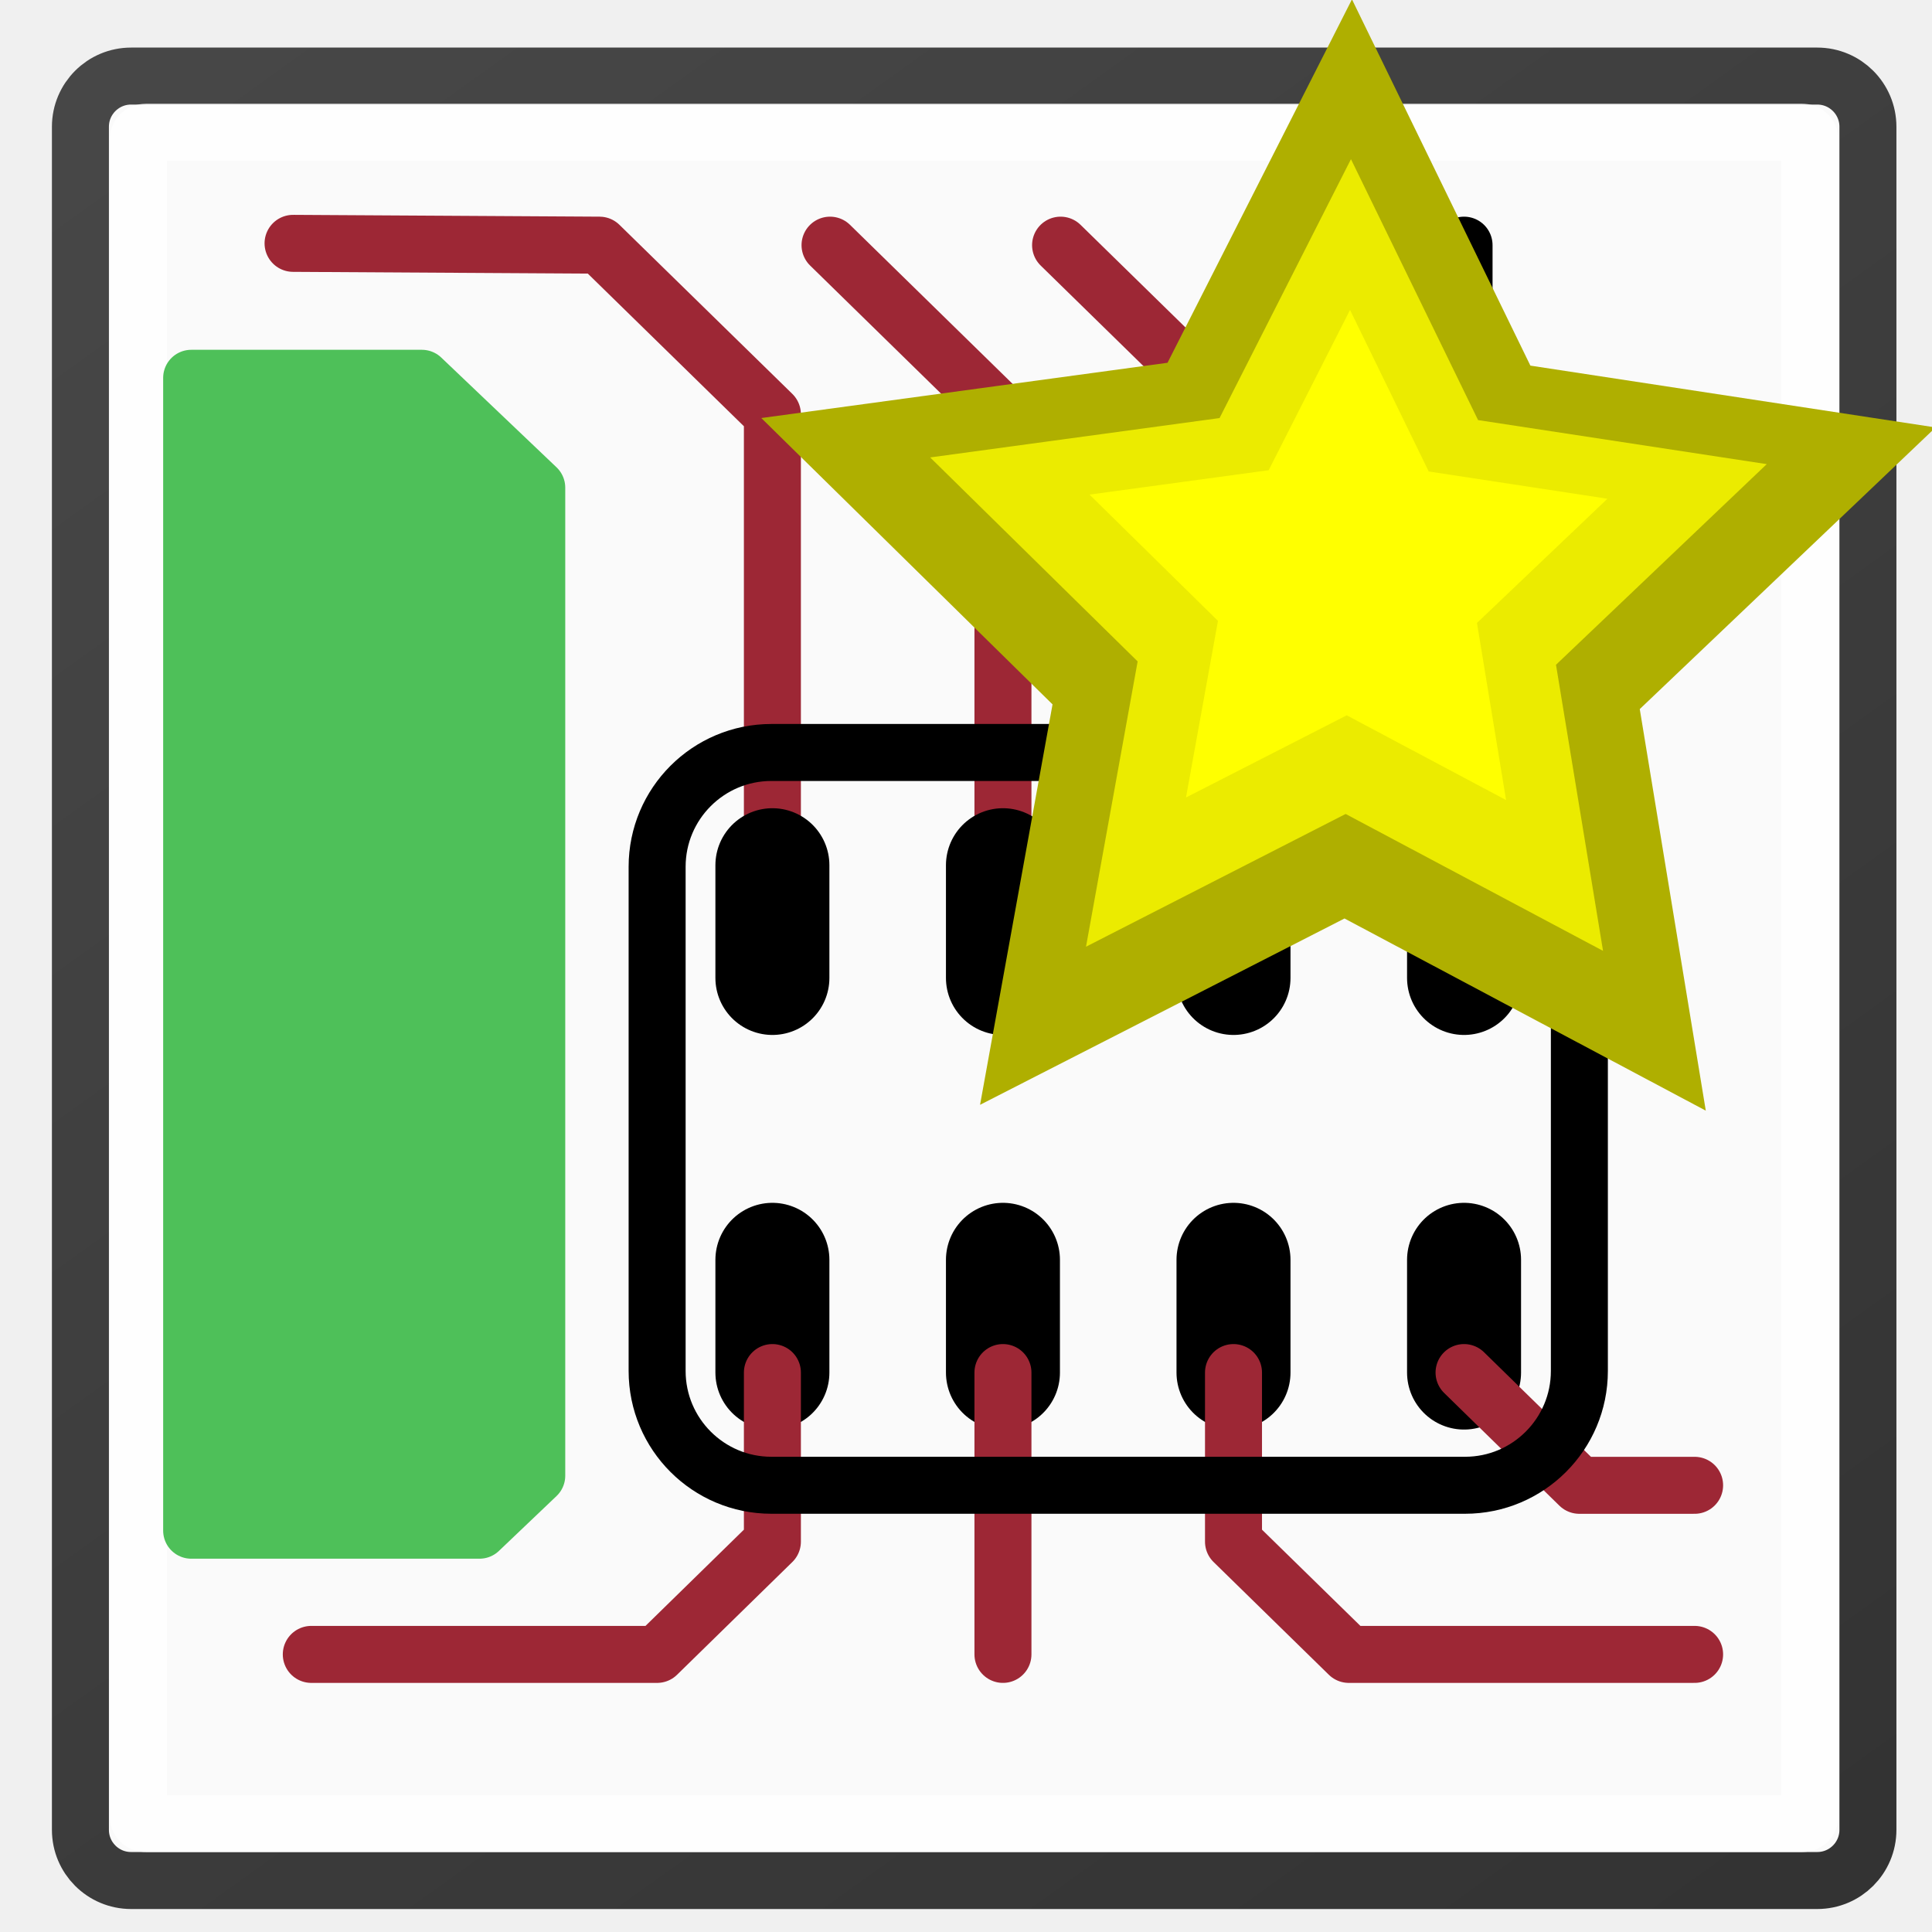
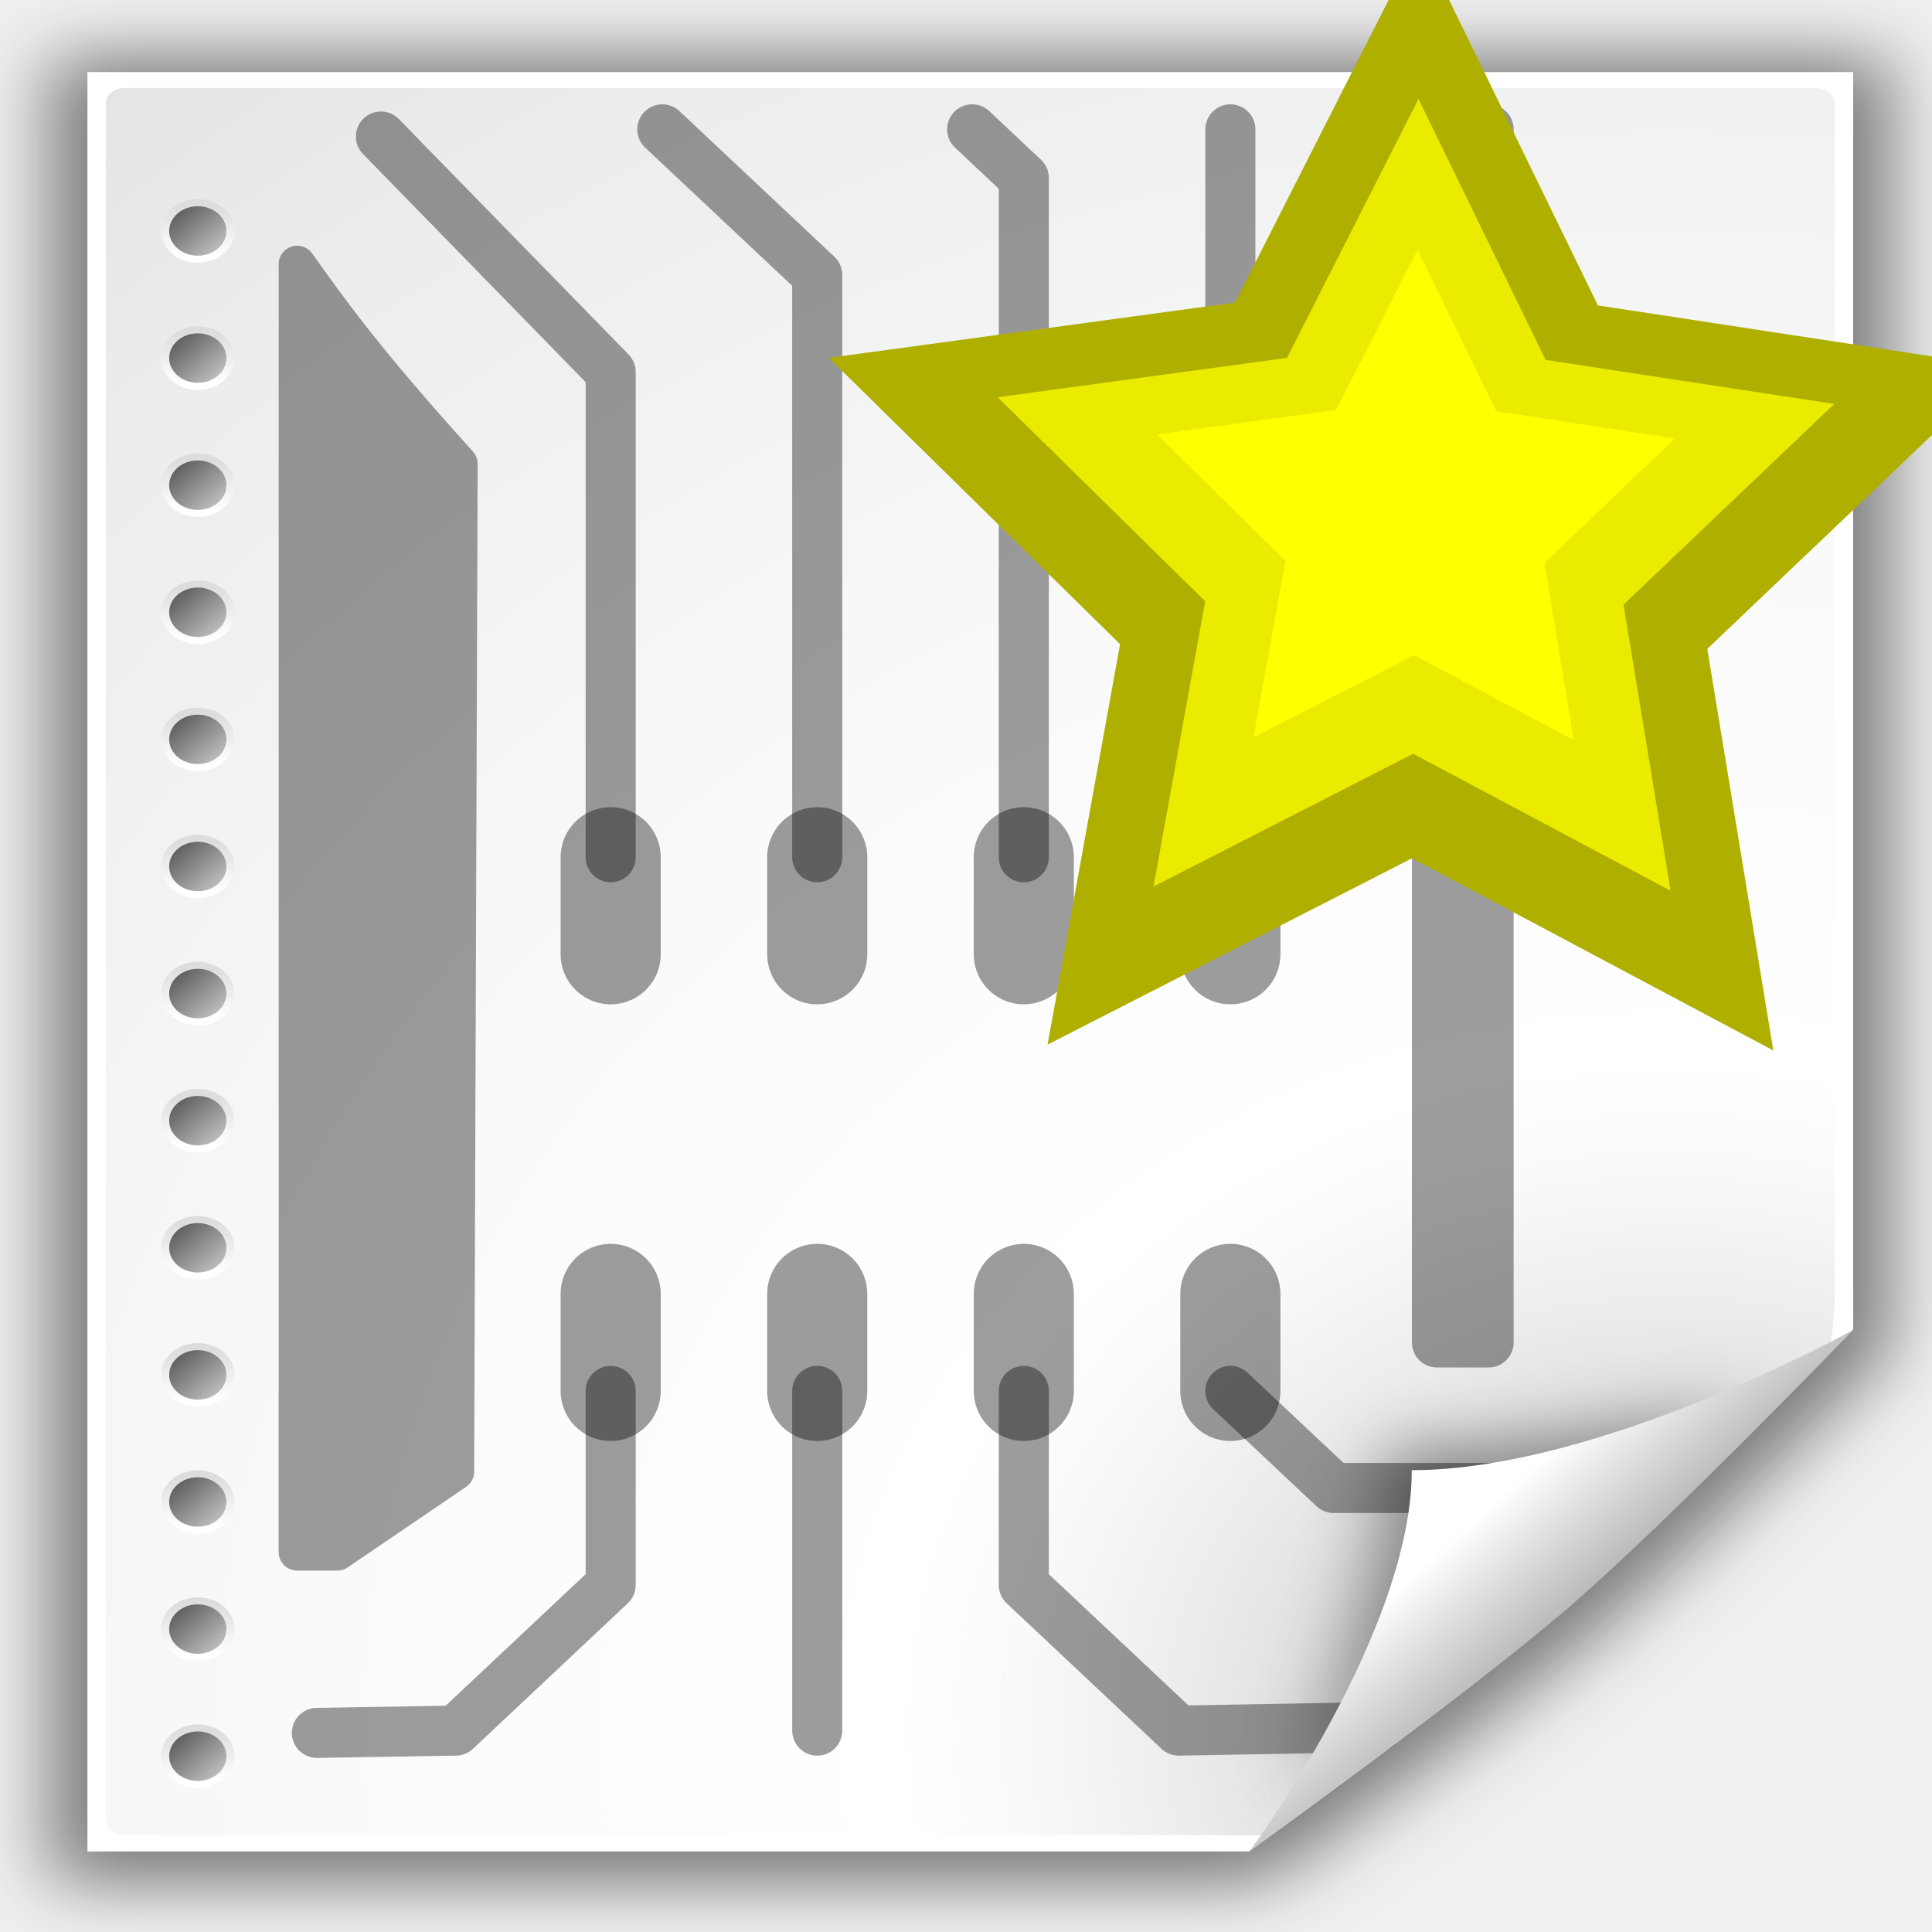
<svg xmlns="http://www.w3.org/2000/svg" xmlns:xlink="http://www.w3.org/1999/xlink" height="48" width="48" version="1.0" id="svg2">
  <defs id="defs4">
-     <radialGradient id="r" gradientUnits="userSpaceOnUse" cy="5.3" cx="4" gradientTransform="matrix(1.886,0,0,1.1765,-3.5441,-4.2353)" r="17">
-       <stop stop-color="#fff" offset="0" id="stop16" />
-       <stop stop-color="#fff" stop-opacity="0" offset="1" id="stop18" />
+     <filter id="bb" color-interpolation-filters="sRGB">
+       <feGaussianBlur stdDeviation="2.079" id="feGaussianBlur7" />
+     </filter>
+     <radialGradient id="az" gradientUnits="userSpaceOnUse" cy="112.3" cx="102" gradientTransform="matrix(0.2102544,0,0,0.2068379,-0.544602,-0.4478129)" r="139.56">
+       <stop stop-color="#b7b8b9" offset="0" id="stop203" />
+       <stop stop-color="#ececec" offset=".189" id="stop205" />
+       <stop stop-color="#fafafa" offset=".257" id="stop207" />
+       <stop stop-color="#fff" offset=".301" id="stop209" />
+       <stop stop-color="#fafafa" offset=".531" id="stop211" />
+       <stop stop-color="#ebecec" offset=".845" id="stop213" />
+       <stop stop-color="#e1e2e3" offset="1" id="stop215" />
    </radialGradient>
-     <linearGradient id="m" y2="9.688" gradientUnits="userSpaceOnUse" x2="-24.75" y1="11.566" x1="-26.754">
-       <stop stop-color="#fff" offset="0" id="stop21" />
-       <stop stop-color="#fff" stop-opacity="0" offset="1" id="stop23" />
-     </linearGradient>
-     <radialGradient id="s" gradientUnits="userSpaceOnUse" cy="10.108" cx="-26.305" gradientTransform="matrix(.40734 -.27983 .75103 1.0932 57.815 -68.688)" r="7.042">
-       <stop stop-color="#fff" offset="0" id="stop26" />
-       <stop stop-color="#fff" offset=".475" id="stop28" />
-       <stop stop-color="#fff" stop-opacity="0" offset="1" id="stop30" />
-     </radialGradient>
-     <linearGradient id="p" y2="54.449" gradientUnits="userSpaceOnUse" x2="7.922" y1="32.963" x1="6.793">
-       <stop stop-color="#fff" offset="0" id="stop33" />
-       <stop stop-color="#fff" stop-opacity="0" offset="1" id="stop35" />
-     </linearGradient>
-     <linearGradient id="q" y2="47.897" gradientUnits="userSpaceOnUse" x2="94.364" gradientTransform="matrix(1,0,0,1.4897,-1.3438,-22.802)" y1="40.665" x1="11.95">
-       <stop stop-color="#3f7b04" offset="0" id="stop38" />
-       <stop stop-color="#d3d7cf" stop-opacity="0" offset="1" id="stop40" />
-     </linearGradient>
-     <radialGradient id="w" gradientUnits="userSpaceOnUse" cy="33.188" cx="37.375" gradientTransform="matrix(1,0,0,0.2265,0,25.671)" r="14.625">
-       <stop offset="0" id="stop43" />
-       <stop stop-opacity="0" offset="1" id="stop45" />
-     </radialGradient>
-     <radialGradient id="u" xlink:href="#a" gradientUnits="userSpaceOnUse" cy="39.5" cx="6" gradientTransform="matrix(1,0,0,2.1667,0,-46.083)" r="3" />
-     <linearGradient id="a">
-       <stop offset="0" id="stop49" />
-       <stop stop-opacity="0" offset="1" id="stop51" />
-     </linearGradient>
-     <radialGradient id="v" xlink:href="#a" gradientUnits="userSpaceOnUse" cy="39.5" cx="6" gradientTransform="matrix(1,0,0,2.1667,-45,-125.08)" r="3" />
-     <linearGradient id="o" y2="32.999" gradientUnits="userSpaceOnUse" x2="18" y1="46" x1="18">
-       <stop stop-opacity="0" offset="0" id="stop55" />
-       <stop offset=".5" id="stop57" />
-       <stop stop-opacity="0" offset="1" id="stop59" />
-     </linearGradient>
-     <linearGradient id="n" y2="16.003" gradientUnits="userSpaceOnUse" x2="4" gradientTransform="translate(0.65625,-0.24996)" y1="53.321" x1="5.657">
-       <stop stop-color="#32362e" offset="0" id="stop62" />
-       <stop stop-color="#376c04" offset="1" id="stop64" />
-     </linearGradient>
-     <linearGradient id="ab" y2="4.219" gradientUnits="userSpaceOnUse" x2="7.596" gradientTransform="matrix(0.88924,0,0,0.78227,0.62292,7.6472)" y1="43.994" x1="40.752">
-       <stop stop-color="#333" offset="0" id="stop7-6" />
-       <stop stop-color="#474747" offset="1" id="stop9-7" />
-     </linearGradient>
-     <linearGradient xlink:href="#ab" id="linearGradient3060" gradientUnits="userSpaceOnUse" gradientTransform="matrix(1.273423,0,0,1.095556,-6.410767,-2.105642)" x1="40.752" y1="43.994" x2="7.596" y2="4.219" />
+     <clipPath id="ba">
+       <path d="M 72,88 40,120 H 32 V 80 h 40 v 8 z" id="path10" style="fill-rule:evenodd" />
+     </clipPath>
+     <filter id="bc" height="1.384" width="1.384" color-interpolation-filters="sRGB" y="-0.192" x="-0.192">
+       <feGaussianBlur stdDeviation="1.945" id="feGaussianBlur13" />
+     </filter>
+     <linearGradient id="bn" y2="172.44" gradientUnits="userSpaceOnUse" x2="153" gradientTransform="translate(-143,-64)" y1="175.56" x1="153">
+       <stop stop-color="#fff" offset="0" id="stop16-8" />
+       <stop stop-color="#ddd" offset="1" id="stop18-7" />
+     </linearGradient>
+     <linearGradient id="bo" y2="172.9" gradientUnits="userSpaceOnUse" x2="151.9" gradientTransform="translate(-143,-64)" y1="175.1" x1="154.1">
+       <stop stop-color="#bbb" offset="0" id="stop21-2" />
+       <stop stop-color="#616161" offset="1" id="stop23-8" />
+     </linearGradient>
+     <linearGradient id="bp" y2="164.44" gradientUnits="userSpaceOnUse" x2="153" gradientTransform="translate(-143,-64)" y1="167.56" x1="153">
+       <stop stop-color="#fff" offset="0" id="stop26-2" />
+       <stop stop-color="#ddd" offset="1" id="stop28-9" />
+     </linearGradient>
+     <linearGradient id="bq" y2="164.9" gradientUnits="userSpaceOnUse" x2="151.9" gradientTransform="translate(-143,-64)" y1="167.1" x1="154.1">
+       <stop stop-color="#bbb" offset="0" id="stop31" />
+       <stop stop-color="#616161" offset="1" id="stop33-9" />
+     </linearGradient>
+     <linearGradient id="br" y2="156.44" gradientUnits="userSpaceOnUse" x2="153" gradientTransform="translate(-143,-64)" y1="159.56" x1="153">
+       <stop stop-color="#fff" offset="0" id="stop36" />
+       <stop stop-color="#ddd" offset="1" id="stop38-6" />
+     </linearGradient>
+     <linearGradient id="bs" y2="156.9" gradientUnits="userSpaceOnUse" x2="151.9" gradientTransform="translate(-143,-64)" y1="159.1" x1="154.1">
+       <stop stop-color="#bbb" offset="0" id="stop41" />
+       <stop stop-color="#616161" offset="1" id="stop43-0" />
+     </linearGradient>
+     <linearGradient id="bt" y2="148.44" gradientUnits="userSpaceOnUse" x2="153" gradientTransform="translate(-143,-64)" y1="151.56" x1="153">
+       <stop stop-color="#fff" offset="0" id="stop46" />
+       <stop stop-color="#ddd" offset="1" id="stop48" />
+     </linearGradient>
+     <linearGradient id="bu" y2="148.9" gradientUnits="userSpaceOnUse" x2="151.9" gradientTransform="translate(-143,-64)" y1="151.1" x1="154.1">
+       <stop stop-color="#bbb" offset="0" id="stop51-2" />
+       <stop stop-color="#616161" offset="1" id="stop53" />
+     </linearGradient>
+     <linearGradient id="bv" y2="140.44" gradientUnits="userSpaceOnUse" x2="153" gradientTransform="translate(-143,-64)" y1="143.56" x1="153">
+       <stop stop-color="#fff" offset="0" id="stop56" />
+       <stop stop-color="#ddd" offset="1" id="stop58" />
+     </linearGradient>
+     <linearGradient id="bw" y2="140.9" gradientUnits="userSpaceOnUse" x2="151.9" gradientTransform="translate(-143,-64)" y1="143.1" x1="154.1">
+       <stop stop-color="#bbb" offset="0" id="stop61" />
+       <stop stop-color="#616161" offset="1" id="stop63" />
+     </linearGradient>
+     <linearGradient id="bx" y2="132.44" gradientUnits="userSpaceOnUse" x2="153" gradientTransform="translate(-143,-64)" y1="135.56" x1="153">
+       <stop stop-color="#fff" offset="0" id="stop66" />
+       <stop stop-color="#ddd" offset="1" id="stop68" />
+     </linearGradient>
+     <linearGradient id="by" y2="132.9" gradientUnits="userSpaceOnUse" x2="151.9" gradientTransform="translate(-143,-64)" y1="135.1" x1="154.1">
+       <stop stop-color="#bbb" offset="0" id="stop71" />
+       <stop stop-color="#616161" offset="1" id="stop73" />
+     </linearGradient>
+     <linearGradient id="bz" y2="124.44" gradientUnits="userSpaceOnUse" x2="153" gradientTransform="translate(-143,-64)" y1="127.56" x1="153">
+       <stop stop-color="#fff" offset="0" id="stop76" />
+       <stop stop-color="#ddd" offset="1" id="stop78" />
+     </linearGradient>
+     <linearGradient id="ca" y2="124.9" gradientUnits="userSpaceOnUse" x2="151.9" gradientTransform="translate(-143,-64)" y1="127.1" x1="154.1">
+       <stop stop-color="#bbb" offset="0" id="stop81" />
+       <stop stop-color="#616161" offset="1" id="stop83" />
+     </linearGradient>
+     <linearGradient id="cb" y2="116.44" gradientUnits="userSpaceOnUse" x2="153" gradientTransform="translate(-143,-64)" y1="119.56" x1="153">
+       <stop stop-color="#fff" offset="0" id="stop86" />
+       <stop stop-color="#ddd" offset="1" id="stop88" />
+     </linearGradient>
+     <linearGradient id="cc" y2="116.9" gradientUnits="userSpaceOnUse" x2="151.9" gradientTransform="translate(-143,-64)" y1="119.1" x1="154.1">
+       <stop stop-color="#bbb" offset="0" id="stop91" />
+       <stop stop-color="#616161" offset="1" id="stop93" />
+     </linearGradient>
+     <linearGradient id="cd" y2="108.44" gradientUnits="userSpaceOnUse" x2="153" gradientTransform="translate(-143,-64)" y1="111.56" x1="153">
+       <stop stop-color="#fff" offset="0" id="stop96" />
+       <stop stop-color="#ddd" offset="1" id="stop98" />
+     </linearGradient>
+     <linearGradient id="ce" y2="108.9" gradientUnits="userSpaceOnUse" x2="151.9" gradientTransform="translate(-143,-64)" y1="111.1" x1="154.1">
+       <stop stop-color="#bbb" offset="0" id="stop101" />
+       <stop stop-color="#616161" offset="1" id="stop103" />
+     </linearGradient>
+     <linearGradient id="cf" y2="100.44" gradientUnits="userSpaceOnUse" x2="153" gradientTransform="translate(-143,-64)" y1="103.56" x1="153">
+       <stop stop-color="#fff" offset="0" id="stop106" />
+       <stop stop-color="#ddd" offset="1" id="stop108" />
+     </linearGradient>
+     <linearGradient id="cg" y2="100.9" gradientUnits="userSpaceOnUse" x2="151.9" gradientTransform="translate(-143,-64)" y1="103.1" x1="154.1">
+       <stop stop-color="#bbb" offset="0" id="stop111" />
+       <stop stop-color="#616161" offset="1" id="stop113" />
+     </linearGradient>
+     <linearGradient id="ch" y2="92.444" gradientUnits="userSpaceOnUse" x2="153" gradientTransform="translate(-143,-64)" y1="95.557" x1="153">
+       <stop stop-color="#fff" offset="0" id="stop116" />
+       <stop stop-color="#ddd" offset="1" id="stop118" />
+     </linearGradient>
+     <linearGradient id="at" y2="92.9" gradientUnits="userSpaceOnUse" x2="151.9" gradientTransform="translate(-143,-64)" y1="95.101" x1="154.1">
+       <stop stop-color="#bbb" offset="0" id="stop121" />
+       <stop stop-color="#616161" offset="1" id="stop123" />
+     </linearGradient>
+     <linearGradient id="au" y2="84.444" gradientUnits="userSpaceOnUse" x2="153" gradientTransform="translate(-143,-64)" y1="87.557" x1="153">
+       <stop stop-color="#fff" offset="0" id="stop126" />
+       <stop stop-color="#ddd" offset="1" id="stop128" />
+     </linearGradient>
+     <linearGradient id="av" y2="84.9" gradientUnits="userSpaceOnUse" x2="151.9" gradientTransform="translate(-143,-64)" y1="87.101" x1="154.1">
+       <stop stop-color="#bbb" offset="0" id="stop131" />
+       <stop stop-color="#616161" offset="1" id="stop133" />
+     </linearGradient>
+     <linearGradient id="aw" y2="76.444" gradientUnits="userSpaceOnUse" x2="153" gradientTransform="translate(-143,-64)" y1="79.557" x1="153">
+       <stop stop-color="#fff" offset="0" id="stop136" />
+       <stop stop-color="#ddd" offset="1" id="stop138" />
+     </linearGradient>
+     <linearGradient id="ax" y2="76.9" gradientUnits="userSpaceOnUse" x2="151.9" gradientTransform="translate(-143,-64)" y1="79.101" x1="154.1">
+       <stop stop-color="#bbb" offset="0" id="stop141" />
+       <stop stop-color="#616161" offset="1" id="stop143" />
+     </linearGradient>
+     <linearGradient id="bd" y2="99.255" gradientUnits="userSpaceOnUse" x2="91.229" gradientTransform="matrix(0.2102544,0,0,0.2069116,-0.544602,-0.4483919)" y1="106.41" x1="98.617">
+       <stop stop-color="#a2a2a2" offset="0" id="stop193" />
+       <stop stop-color="#fff" offset="1" id="stop195" />
+     </linearGradient>
+     <linearGradient xlink:href="#bd" id="linearGradient3373" gradientUnits="userSpaceOnUse" gradientTransform="matrix(0.4569897,0,0,0.3947228,-5.139558,-1.366741)" x1="98.617" y1="106.41" x2="91.229" y2="99.255" />
+     <radialGradient xlink:href="#az" id="radialGradient3436" gradientUnits="userSpaceOnUse" gradientTransform="matrix(0.4569897,0,0,0.3945823,-5.139558,-1.365636)" cx="102" cy="112.3" r="139.56" />
+     <linearGradient xlink:href="#bn" id="linearGradient3441" gradientUnits="userSpaceOnUse" gradientTransform="translate(-143,-64)" x1="153" y1="175.56" x2="153" y2="172.44" />
+     <linearGradient xlink:href="#bo" id="linearGradient3443" gradientUnits="userSpaceOnUse" gradientTransform="translate(-143,-64)" x1="154.1" y1="175.1" x2="151.9" y2="172.9" />
+     <linearGradient xlink:href="#bp" id="linearGradient3445" gradientUnits="userSpaceOnUse" gradientTransform="translate(-143,-64)" x1="153" y1="167.56" x2="153" y2="164.44" />
+     <linearGradient xlink:href="#bq" id="linearGradient3447" gradientUnits="userSpaceOnUse" gradientTransform="translate(-143,-64)" x1="154.1" y1="167.1" x2="151.9" y2="164.9" />
+     <linearGradient xlink:href="#br" id="linearGradient3449" gradientUnits="userSpaceOnUse" gradientTransform="translate(-143,-64)" x1="153" y1="159.56" x2="153" y2="156.44" />
+     <linearGradient xlink:href="#bs" id="linearGradient3451" gradientUnits="userSpaceOnUse" gradientTransform="translate(-143,-64)" x1="154.1" y1="159.1" x2="151.9" y2="156.9" />
+     <linearGradient xlink:href="#bt" id="linearGradient3453" gradientUnits="userSpaceOnUse" gradientTransform="translate(-143,-64)" x1="153" y1="151.56" x2="153" y2="148.44" />
+     <linearGradient xlink:href="#bu" id="linearGradient3455" gradientUnits="userSpaceOnUse" gradientTransform="translate(-143,-64)" x1="154.1" y1="151.1" x2="151.9" y2="148.9" />
+     <linearGradient xlink:href="#bv" id="linearGradient3457" gradientUnits="userSpaceOnUse" gradientTransform="translate(-143,-64)" x1="153" y1="143.56" x2="153" y2="140.44" />
+     <linearGradient xlink:href="#bw" id="linearGradient3459" gradientUnits="userSpaceOnUse" gradientTransform="translate(-143,-64)" x1="154.1" y1="143.1" x2="151.9" y2="140.9" />
+     <linearGradient xlink:href="#bx" id="linearGradient3461" gradientUnits="userSpaceOnUse" gradientTransform="translate(-143,-64)" x1="153" y1="135.56" x2="153" y2="132.44" />
+     <linearGradient xlink:href="#by" id="linearGradient3463" gradientUnits="userSpaceOnUse" gradientTransform="translate(-143,-64)" x1="154.1" y1="135.1" x2="151.9" y2="132.9" />
+     <linearGradient xlink:href="#bz" id="linearGradient3465" gradientUnits="userSpaceOnUse" gradientTransform="translate(-143,-64)" x1="153" y1="127.56" x2="153" y2="124.44" />
+     <linearGradient xlink:href="#ca" id="linearGradient3467" gradientUnits="userSpaceOnUse" gradientTransform="translate(-143,-64)" x1="154.1" y1="127.1" x2="151.9" y2="124.9" />
+     <linearGradient xlink:href="#cb" id="linearGradient3469" gradientUnits="userSpaceOnUse" gradientTransform="translate(-143,-64)" x1="153" y1="119.56" x2="153" y2="116.44" />
+     <linearGradient xlink:href="#cc" id="linearGradient3471" gradientUnits="userSpaceOnUse" gradientTransform="translate(-143,-64)" x1="154.1" y1="119.1" x2="151.9" y2="116.9" />
+     <linearGradient xlink:href="#cd" id="linearGradient3473" gradientUnits="userSpaceOnUse" gradientTransform="translate(-143,-64)" x1="153" y1="111.56" x2="153" y2="108.44" />
+     <linearGradient xlink:href="#ce" id="linearGradient3475" gradientUnits="userSpaceOnUse" gradientTransform="translate(-143,-64)" x1="154.1" y1="111.1" x2="151.9" y2="108.9" />
+     <linearGradient xlink:href="#cf" id="linearGradient3477" gradientUnits="userSpaceOnUse" gradientTransform="translate(-143,-64)" x1="153" y1="103.56" x2="153" y2="100.44" />
+     <linearGradient xlink:href="#cg" id="linearGradient3479" gradientUnits="userSpaceOnUse" gradientTransform="translate(-143,-64)" x1="154.1" y1="103.1" x2="151.9" y2="100.9" />
+     <linearGradient xlink:href="#ch" id="linearGradient3481" gradientUnits="userSpaceOnUse" gradientTransform="translate(-143,-64)" x1="153" y1="95.557" x2="153" y2="92.444" />
+     <linearGradient xlink:href="#at" id="linearGradient3483" gradientUnits="userSpaceOnUse" gradientTransform="translate(-143,-64)" x1="154.1" y1="95.101" x2="151.9" y2="92.9" />
+     <linearGradient xlink:href="#au" id="linearGradient3485" gradientUnits="userSpaceOnUse" gradientTransform="translate(-143,-64)" x1="153" y1="87.557" x2="153" y2="84.444" />
+     <linearGradient xlink:href="#av" id="linearGradient3487" gradientUnits="userSpaceOnUse" gradientTransform="translate(-143,-64)" x1="154.1" y1="87.101" x2="151.9" y2="84.9" />
+     <linearGradient xlink:href="#aw" id="linearGradient3489" gradientUnits="userSpaceOnUse" gradientTransform="translate(-143,-64)" x1="153" y1="79.557" x2="153" y2="76.444" />
+     <linearGradient xlink:href="#ax" id="linearGradient3491" gradientUnits="userSpaceOnUse" gradientTransform="translate(-143,-64)" x1="154.1" y1="79.101" x2="151.9" y2="76.9" />
  </defs>
-   <rect id="rect59" x="1.998" y="1.89" display="block" width="44.41" height="44.831" ry="1.259" style="color:#000000;fill:#ffffff;fill-opacity:0.633;stroke:url(#linearGradient3060);stroke-width:1.416;stroke-linecap:round;stroke-linejoin:round;display:block" />
-   <rect id="rect61" x="3.437" y="3.285" width="41.526" height="42.02" ry="0.161" rx="0.189" display="block" style="opacity:0.791;color:#000000;fill:none;stroke:#ffffff;stroke-width:1.416;stroke-linecap:round;stroke-linejoin:round;display:block" />
-   <path id="path63" display="block" d="m 7.281,6.046 7.613,0.045 4.296,4.201 v 11.204" style="color:#000000;fill:none;stroke:#9d2735;stroke-width:1.416;stroke-linecap:round;stroke-linejoin:round;display:block;stroke-opacity:1" />
-   <path id="path65" display="block" d="M 24.918,21.496 V 10.293 L 20.622,6.091" style="color:#000000;fill:none;stroke:#9d2735;stroke-width:1.416;stroke-linecap:round;stroke-linejoin:round;display:block;stroke-opacity:1" />
-   <path id="path67" display="block" d="M 30.646,21.496 V 10.293 L 26.35,6.091" style="color:#000000;fill:none;stroke:#9d2735;stroke-width:1.416;stroke-linecap:round;stroke-linejoin:round;display:block;stroke-opacity:1" />
-   <path id="path69" display="block" d="M 36.374,21.496 V 6.091" style="color:#000000;fill:none;stroke:#000000;stroke-width:1.416;stroke-linecap:round;stroke-linejoin:round;display:block" />
-   <path id="path71" display="block" d="M 19.19,21.496 V 24.297" style="color:#000000;fill:none;stroke:#000000;stroke-width:2.832;stroke-linecap:round;stroke-linejoin:round;display:block" />
-   <path id="path73" display="block" d="M 24.918,21.496 V 24.297" style="color:#000000;fill:none;stroke:#000000;stroke-width:2.832;stroke-linecap:round;stroke-linejoin:round;display:block" />
-   <path id="path75" display="block" d="M 30.646,21.496 V 24.297" style="color:#000000;fill:none;stroke:#000000;stroke-width:2.832;stroke-linecap:round;stroke-linejoin:round;display:block" />
-   <path id="path77" display="block" d="M 36.374,21.496 V 24.297" style="color:#000000;fill:none;stroke:#000000;stroke-width:2.832;stroke-linecap:round;stroke-linejoin:round;display:block" />
-   <path id="path79" display="block" d="M 36.374,31.3 V 34.101" style="color:#000000;fill:none;stroke:#000000;stroke-width:2.832;stroke-linecap:round;stroke-linejoin:round;display:block" />
-   <path id="path81" display="block" d="M 30.646,31.3 V 34.101" style="color:#000000;fill:none;stroke:#000000;stroke-width:2.832;stroke-linecap:round;stroke-linejoin:round;display:block" />
-   <path id="path83" display="block" d="M 24.918,31.3 V 34.101" style="color:#000000;fill:none;stroke:#000000;stroke-width:2.832;stroke-linecap:round;stroke-linejoin:round;display:block" />
-   <path id="path85" display="block" d="M 19.19,31.3 V 34.101" style="color:#000000;fill:none;stroke:#000000;stroke-width:2.832;stroke-linecap:round;stroke-linejoin:round;display:block" />
-   <path id="path87" display="block" d="m 19.19,34.101 v 4.201 l -2.864,2.801 H 7.734" style="color:#000000;fill:none;stroke:#9d2735;stroke-width:1.416;stroke-linecap:round;stroke-linejoin:round;display:block;stroke-opacity:1" />
-   <path id="path89" display="block" d="m 24.918,34.101 v 7.002" style="color:#000000;fill:none;stroke:#9d2735;stroke-width:1.416;stroke-linecap:round;stroke-linejoin:round;display:block;stroke-opacity:1" />
-   <path id="path91" display="block" d="m 30.646,34.101 v 4.201 l 2.864,2.801 h 8.592" style="color:#000000;fill:none;stroke:#9d2735;stroke-width:1.416;stroke-linecap:round;stroke-linejoin:round;display:block;stroke-opacity:1" />
-   <path id="path93" display="block" d="m 36.374,34.101 2.864,2.801 h 2.864" style="color:#000000;fill:none;stroke:#9d2735;stroke-width:1.416;stroke-linecap:round;stroke-linejoin:round;display:block;stroke-opacity:1" />
-   <path id="path95" d="M 4.752,9.389 H 10.481 l 2.864,2.727 v 24.547 l -1.432,1.364 H 4.752 V 9.389 z" display="block" style="color:#000000;stroke:#4ec059;stroke-width:1.397;stroke-linecap:round;stroke-linejoin:round;stroke-opacity:1;display:block;fill:#4ec059;fill-opacity:1" />
-   <rect id="rect97" x="16.326" y="18.695" width="22.913" height="18.206" ry="2.84" display="block" style="color:#000000;fill:none;stroke:#000000;stroke-width:1.416;stroke-linecap:round;stroke-linejoin:round;display:block" />
-   <g transform="matrix(4.122817,0,0,4.091651,-14.2828,26.60885)" id="g78-0">
+   <path d="m 16,8 v 112 h 63.187 c 3e-6,0 11.906,-9.906 17.406,-15.406 C 102.09,99.106 112,87.2 112,87.2 V 8.012 H 16 z" transform="matrix(0.4760246,0,0,0.4052968,-6.358139,-1.846035)" id="path217" style="opacity:0.5;filter:url(#bb)" />
+   <path d="m 2.172,1.791 0,44.209 28.857,0 15.013,-12.968 0,-31.241 -43.87,0 z" id="path219" style="fill:#ffffff" />
+   <path d="m 3.086,2.186 c -0.252,0 -0.457,0.177 -0.457,0.395 l 0,42.615 c 0,0.218 0.205,0.395 0.457,0.395 l 27.041,0 c 0.12,0 1.262,0.047 1.348,-0.027 L 45.451,33.405 c 0.085,-0.074 0.134,-1.06 0.134,-1.164 l 0,-29.661 c 0,-0.217 -0.205,-0.395 -0.457,-0.395 l -42.043,0 z" id="path221" style="fill:url(#radialGradient3436)" />
+   <path d="M 41.88,115.98 66.19,91.67 c 0,0 -9.353,2.913 -19.603,2.913 0,10.25 -4.707,21.396 -4.707,21.396 z" clip-path="url(#ba)" transform="matrix(0.4569897,0,0,0.3947228,13.1397,-1.366741)" id="path223" style="opacity:0.4;filter:url(#bc)" />
+   <g transform="matrix(0.4569897,0,0,0.3947228,-52.66673,12.8434)" id="g225">
+     <g transform="translate(116,-32)" id="g227">
+       <circle cy="110" cx="10" r="2" id="circle229" d="m 12,110 c 0,1.105 -0.895,2 -2,2 -1.105,0 -2,-0.895 -2,-2 0,-1.105 0.895,-2 2,-2 1.105,0 2,0.895 2,2 z" style="fill:url(#linearGradient3441)" />
+       <circle cy="110" cx="10" r="1.556" id="circle231" d="m 11.556,110 c 0,0.859 -0.697,1.556 -1.556,1.556 -0.859,0 -1.556,-0.697 -1.556,-1.556 0,-0.859 0.697,-1.556 1.556,-1.556 0.859,0 1.556,0.697 1.556,1.556 z" style="fill:url(#linearGradient3443)" />
+     </g>
+     <g transform="translate(116,-32)" id="g233">
+       <circle cy="102" cx="10" r="2" id="circle235" d="m 12,102 c 0,1.105 -0.895,2 -2,2 -1.105,0 -2,-0.895 -2,-2 0,-1.105 0.895,-2 2,-2 1.105,0 2,0.895 2,2 z" style="fill:url(#linearGradient3445)" />
+       <circle cy="102" cx="10" r="1.556" id="circle237" d="m 11.556,102 c 0,0.859 -0.697,1.556 -1.556,1.556 -0.859,0 -1.556,-0.697 -1.556,-1.556 0,-0.859 0.697,-1.556 1.556,-1.556 0.859,0 1.556,0.697 1.556,1.556 z" style="fill:url(#linearGradient3447)" />
+     </g>
+     <g transform="translate(116,-32)" id="g239">
+       <circle cy="94" cx="10" r="2" id="circle241" d="m 12,94 c 0,1.105 -0.895,2 -2,2 -1.105,0 -2,-0.895 -2,-2 0,-1.105 0.895,-2 2,-2 1.105,0 2,0.895 2,2 z" style="fill:url(#linearGradient3449)" />
+       <circle cy="94" cx="10" r="1.556" id="circle243" d="m 11.556,94 c 0,0.859 -0.697,1.556 -1.556,1.556 -0.859,0 -1.556,-0.697 -1.556,-1.556 0,-0.859 0.697,-1.556 1.556,-1.556 0.859,0 1.556,0.697 1.556,1.556 z" style="fill:url(#linearGradient3451)" />
+     </g>
+     <g transform="translate(116,-32)" id="g245">
+       <circle cy="86" cx="10" r="2" id="circle247" d="m 12,86 c 0,1.105 -0.895,2 -2,2 -1.105,0 -2,-0.895 -2,-2 0,-1.105 0.895,-2 2,-2 1.105,0 2,0.895 2,2 z" style="fill:url(#linearGradient3453)" />
+       <circle cy="86" cx="10" r="1.556" id="circle249" d="m 11.556,86 c 0,0.859 -0.697,1.556 -1.556,1.556 -0.859,0 -1.556,-0.697 -1.556,-1.556 0,-0.859 0.697,-1.556 1.556,-1.556 0.859,0 1.556,0.697 1.556,1.556 z" style="fill:url(#linearGradient3455)" />
+     </g>
+     <g transform="translate(116,-32)" id="g251">
+       <circle cy="78" cx="10" r="2" id="circle253" d="m 12,78 c 0,1.105 -0.895,2 -2,2 -1.105,0 -2,-0.895 -2,-2 0,-1.105 0.895,-2 2,-2 1.105,0 2,0.895 2,2 z" style="fill:url(#linearGradient3457)" />
+       <circle cy="78" cx="10" r="1.556" id="circle255" d="m 11.556,78 c 0,0.859 -0.697,1.556 -1.556,1.556 -0.859,0 -1.556,-0.697 -1.556,-1.556 0,-0.859 0.697,-1.556 1.556,-1.556 0.859,0 1.556,0.697 1.556,1.556 z" style="fill:url(#linearGradient3459)" />
+     </g>
+     <g transform="translate(116,-32)" id="g257">
+       <circle cy="70" cx="10" r="2" id="circle259" d="m 12,70 c 0,1.105 -0.895,2 -2,2 -1.105,0 -2,-0.895 -2,-2 0,-1.105 0.895,-2 2,-2 1.105,0 2,0.895 2,2 z" style="fill:url(#linearGradient3461)" />
+       <circle cy="70" cx="10" r="1.556" id="circle261" d="m 11.556,70 c 0,0.859 -0.697,1.556 -1.556,1.556 -0.859,0 -1.556,-0.697 -1.556,-1.556 0,-0.859 0.697,-1.556 1.556,-1.556 0.859,0 1.556,0.697 1.556,1.556 z" style="fill:url(#linearGradient3463)" />
+     </g>
+     <g transform="translate(116,-32)" id="g263">
+       <circle cy="62" cx="10" r="2" id="circle265" d="m 12,62 c 0,1.105 -0.895,2 -2,2 -1.105,0 -2,-0.895 -2,-2 0,-1.105 0.895,-2 2,-2 1.105,0 2,0.895 2,2 z" style="fill:url(#linearGradient3465)" />
+       <circle cy="62" cx="10" r="1.556" id="circle267" d="m 11.556,62 c 0,0.859 -0.697,1.556 -1.556,1.556 -0.859,0 -1.556,-0.697 -1.556,-1.556 0,-0.859 0.697,-1.556 1.556,-1.556 0.859,0 1.556,0.697 1.556,1.556 z" style="fill:url(#linearGradient3467)" />
+     </g>
+     <g transform="translate(116,-32)" id="g269">
+       <circle cy="54" cx="10" r="2" id="circle271" d="m 12,54 c 0,1.105 -0.895,2 -2,2 -1.105,0 -2,-0.895 -2,-2 0,-1.105 0.895,-2 2,-2 1.105,0 2,0.895 2,2 z" style="fill:url(#linearGradient3469)" />
+       <circle cy="54" cx="10" r="1.556" id="circle273" d="m 11.556,54 c 0,0.859 -0.697,1.556 -1.556,1.556 -0.859,0 -1.556,-0.697 -1.556,-1.556 0,-0.859 0.697,-1.556 1.556,-1.556 0.859,0 1.556,0.697 1.556,1.556 z" style="fill:url(#linearGradient3471)" />
+     </g>
+     <g transform="translate(116,-32)" id="g275">
+       <circle cy="46" cx="10" r="2" id="circle277" d="m 12,46 c 0,1.105 -0.895,2 -2,2 -1.105,0 -2,-0.895 -2,-2 0,-1.105 0.895,-2 2,-2 1.105,0 2,0.895 2,2 z" style="fill:url(#linearGradient3473)" />
+       <circle cy="46" cx="10" r="1.556" id="circle279" d="m 11.556,46 c 0,0.859 -0.697,1.556 -1.556,1.556 -0.859,0 -1.556,-0.697 -1.556,-1.556 0,-0.859 0.697,-1.556 1.556,-1.556 0.859,0 1.556,0.697 1.556,1.556 z" style="fill:url(#linearGradient3475)" />
+     </g>
+     <g transform="translate(116,-32)" id="g281">
+       <circle cy="38" cx="10" r="2" id="circle283" d="m 12,38 c 0,1.105 -0.895,2 -2,2 -1.105,0 -2,-0.895 -2,-2 0,-1.105 0.895,-2 2,-2 1.105,0 2,0.895 2,2 z" style="fill:url(#linearGradient3477)" />
+       <circle cy="38" cx="10" r="1.556" id="circle285" d="m 11.556,38 c 0,0.859 -0.697,1.556 -1.556,1.556 -0.859,0 -1.556,-0.697 -1.556,-1.556 0,-0.859 0.697,-1.556 1.556,-1.556 0.859,0 1.556,0.697 1.556,1.556 z" style="fill:url(#linearGradient3479)" />
+     </g>
+     <g transform="translate(116,-32)" id="g287">
+       <circle cy="30" cx="10" r="2" id="circle289" d="m 12,30 c 0,1.105 -0.895,2 -2,2 -1.105,0 -2,-0.895 -2,-2 0,-1.105 0.895,-2 2,-2 1.105,0 2,0.895 2,2 z" style="fill:url(#linearGradient3481)" />
+       <circle cy="30" cx="10" r="1.556" id="circle291" d="m 11.556,30 c 0,0.859 -0.697,1.556 -1.556,1.556 -0.859,0 -1.556,-0.697 -1.556,-1.556 0,-0.859 0.697,-1.556 1.556,-1.556 0.859,0 1.556,0.697 1.556,1.556 z" style="fill:url(#linearGradient3483)" />
+     </g>
+     <g transform="translate(116,-32)" id="g293">
+       <circle cy="22" cx="10" r="2" id="circle295" d="m 12,22 c 0,1.105 -0.895,2 -2,2 -1.105,0 -2,-0.895 -2,-2 0,-1.105 0.895,-2 2,-2 1.105,0 2,0.895 2,2 z" style="fill:url(#linearGradient3485)" />
+       <circle cy="22" cx="10" r="1.556" id="circle297" d="m 11.556,22 c 0,0.859 -0.697,1.556 -1.556,1.556 -0.859,0 -1.556,-0.697 -1.556,-1.556 0,-0.859 0.697,-1.556 1.556,-1.556 0.859,0 1.556,0.697 1.556,1.556 z" style="fill:url(#linearGradient3487)" />
+     </g>
+     <g transform="translate(116,-32)" id="g299">
+       <circle cy="14" cx="10" r="2" id="circle301" d="m 12,14 c 0,1.105 -0.895,2 -2,2 -1.105,0 -2,-0.895 -2,-2 0,-1.105 0.895,-2 2,-2 1.105,0 2,0.895 2,2 z" style="fill:url(#linearGradient3489)" />
+       <circle cy="14" cx="10" r="1.556" id="circle303" d="m 11.556,14 c 0,0.859 -0.697,1.556 -1.556,1.556 -0.859,0 -1.556,-0.697 -1.556,-1.556 0,-0.859 0.697,-1.556 1.556,-1.556 0.859,0 1.556,0.697 1.556,1.556 z" style="fill:url(#linearGradient3491)" />
+     </g>
+   </g>
+   <g id="g3626" transform="translate(53.38198,1.562399)">
+     <path style="opacity:0.385;color:#000000;fill:none;stroke:#000000;stroke-width:1.244;stroke-linecap:round;stroke-linejoin:round;display:block" display="block" d="m -43.918,1.83 5.708,5.849 0,12.055" id="path307-5" />
+     <path style="opacity:0.385;color:#000000;fill:none;stroke:#000000;stroke-width:1.244;stroke-linecap:round;stroke-linejoin:round;display:block" display="block" d="m -33.078,19.735 0,-14.466 -3.849,-3.617" id="path309-3" />
+     <path style="opacity:0.385;color:#000000;fill:none;stroke:#000000;stroke-width:1.244;stroke-linecap:round;stroke-linejoin:round;display:block" display="block" d="m -27.946,19.735 0,-16.877 -1.283,-1.206" id="path311-3" />
+     <path style="opacity:0.385;color:#000000;fill:none;stroke:#000000;stroke-width:1.244;stroke-linecap:round;stroke-linejoin:round;display:block" display="block" d="m -22.814,19.735 0,-18.083" id="path313-8" />
+     <path style="opacity:0.385;color:#000000;fill:none;stroke:#000000;stroke-width:2.487;stroke-linecap:round;stroke-linejoin:round;display:block" d="m -38.21,19.735 0,2.411" display="block" id="path315-3" />
+     <path style="opacity:0.385;color:#000000;fill:none;stroke:#000000;stroke-width:2.487;stroke-linecap:round;stroke-linejoin:round;display:block" d="m -33.078,19.735 0,2.411" display="block" id="path317-7" />
+     <path style="opacity:0.385;color:#000000;fill:none;stroke:#000000;stroke-width:2.487;stroke-linecap:round;stroke-linejoin:round;display:block" d="m -27.946,19.735 0,2.411" display="block" id="path319-9" />
+     <path style="opacity:0.385;color:#000000;fill:none;stroke:#000000;stroke-width:2.487;stroke-linecap:round;stroke-linejoin:round;display:block" d="m -22.814,19.735 0,2.411" display="block" id="path321-3" />
+     <path style="opacity:0.385;color:#000000;fill:none;stroke:#000000;stroke-width:2.487;stroke-linecap:round;stroke-linejoin:round;display:block" d="m -22.814,30.584 0,2.411" display="block" id="path323-7" />
+     <path style="opacity:0.385;color:#000000;fill:none;stroke:#000000;stroke-width:2.487;stroke-linecap:round;stroke-linejoin:round;display:block" d="m -27.946,30.584 0,2.411" display="block" id="path325-8" />
+     <path style="opacity:0.385;color:#000000;fill:none;stroke:#000000;stroke-width:2.487;stroke-linecap:round;stroke-linejoin:round;display:block" d="m -33.078,30.584 0,2.411" display="block" id="path327-7" />
+     <path style="opacity:0.385;color:#000000;fill:none;stroke:#000000;stroke-width:2.487;stroke-linecap:round;stroke-linejoin:round;display:block" d="m -38.21,30.584 0,2.411" display="block" id="path329-4" />
+     <path style="opacity:0.385;color:#000000;fill:none;stroke:#000000;stroke-width:1.244;stroke-linecap:round;stroke-linejoin:round;display:block" display="block" d="m -38.21,32.995 0,4.822 -3.849,3.617 -3.45,0.057" id="path331-1" />
+     <path style="opacity:0.385;color:#000000;fill:none;stroke:#000000;stroke-width:1.244;stroke-linecap:round;stroke-linejoin:round;display:block" display="block" d="m -33.078,32.995 0,8.439" id="path333-9" />
+     <path style="opacity:0.385;color:#000000;fill:none;stroke:#000000;stroke-width:1.244;stroke-linecap:round;stroke-linejoin:round;display:block" display="block" d="m -27.946,32.995 0,4.822 3.849,3.617 4.921,-0.087" id="path335-0" />
+     <path style="opacity:0.385;color:#000000;fill:none;stroke:#000000;stroke-width:1.244;stroke-linecap:round;stroke-linejoin:round;display:block" display="block" d="m -22.814,32.995 2.566,2.411 3.849,0" id="path337-9" />
+     <path style="opacity:0.385;color:#000000;stroke:#000000;stroke-width:0.916;stroke-linecap:round;stroke-linejoin:round;display:block" display="block" d="m -46,5 c 0.881,1.237 1.74,2.434 4.027,4.961 L -42.06,35 -45,37 l -1,0 c 0,-9 0,-22 0,-32 z" id="path339-8" />
+     <path style="opacity:0.385;color:#000000;stroke:#000000;stroke-width:1.244;stroke-linecap:round;stroke-linejoin:round;display:block" display="block" d="m -16.398,31.79 -1.283,0 0,-14.466 -1.283,-1.206 0,-14.466 2.566,0 0,30.138 z" id="path341-8" />
+   </g>
+   <g transform="matrix(4.122817,0,0,4.091651,-12.60532,25.1134)" id="g78-0">
    <path style="fill:#afaf00" d="M 12,5.5 9.483,4.151 6.944,5.459 7.449,2.648 5.42,0.638 8.25,0.25 9.535,-2.301 10.778,0.27 13.601,0.704 11.54,2.681 z" transform="matrix(0.86499,0,0,0.86499,3.3638,-4.5167)" id="path80-8" />
    <path style="fill:#ebeb00" d="M 12,5.5 9.483,4.151 6.944,5.459 7.449,2.648 5.42,0.638 8.25,0.25 9.535,-2.301 10.778,0.27 13.601,0.704 11.54,2.681 z" id="path82-8" transform="matrix(0.61624,0,0,0.61624,5.7296,-4.1188)" />
    <path style="fill:#ffff00" d="M 12,5.5 9.483,4.151 6.944,5.459 7.449,2.648 5.42,0.638 8.25,0.25 9.535,-2.301 10.778,0.27 13.601,0.704 11.54,2.681 z" transform="matrix(0.3815,0,0,0.3815,7.9622,-3.7434)" id="path84-5" />
  </g>
+   <path d="m 31.041,45.999 c 0,0 5.445,-3.913 7.958,-6.084 2.513,-2.171 7.044,-6.874 7.044,-6.874 0,0 -6.284,3.485 -10.968,3.485 0,4.046 -4.034,9.473 -4.034,9.473 z" id="path345" style="fill:url(#linearGradient3373)" />
</svg>
